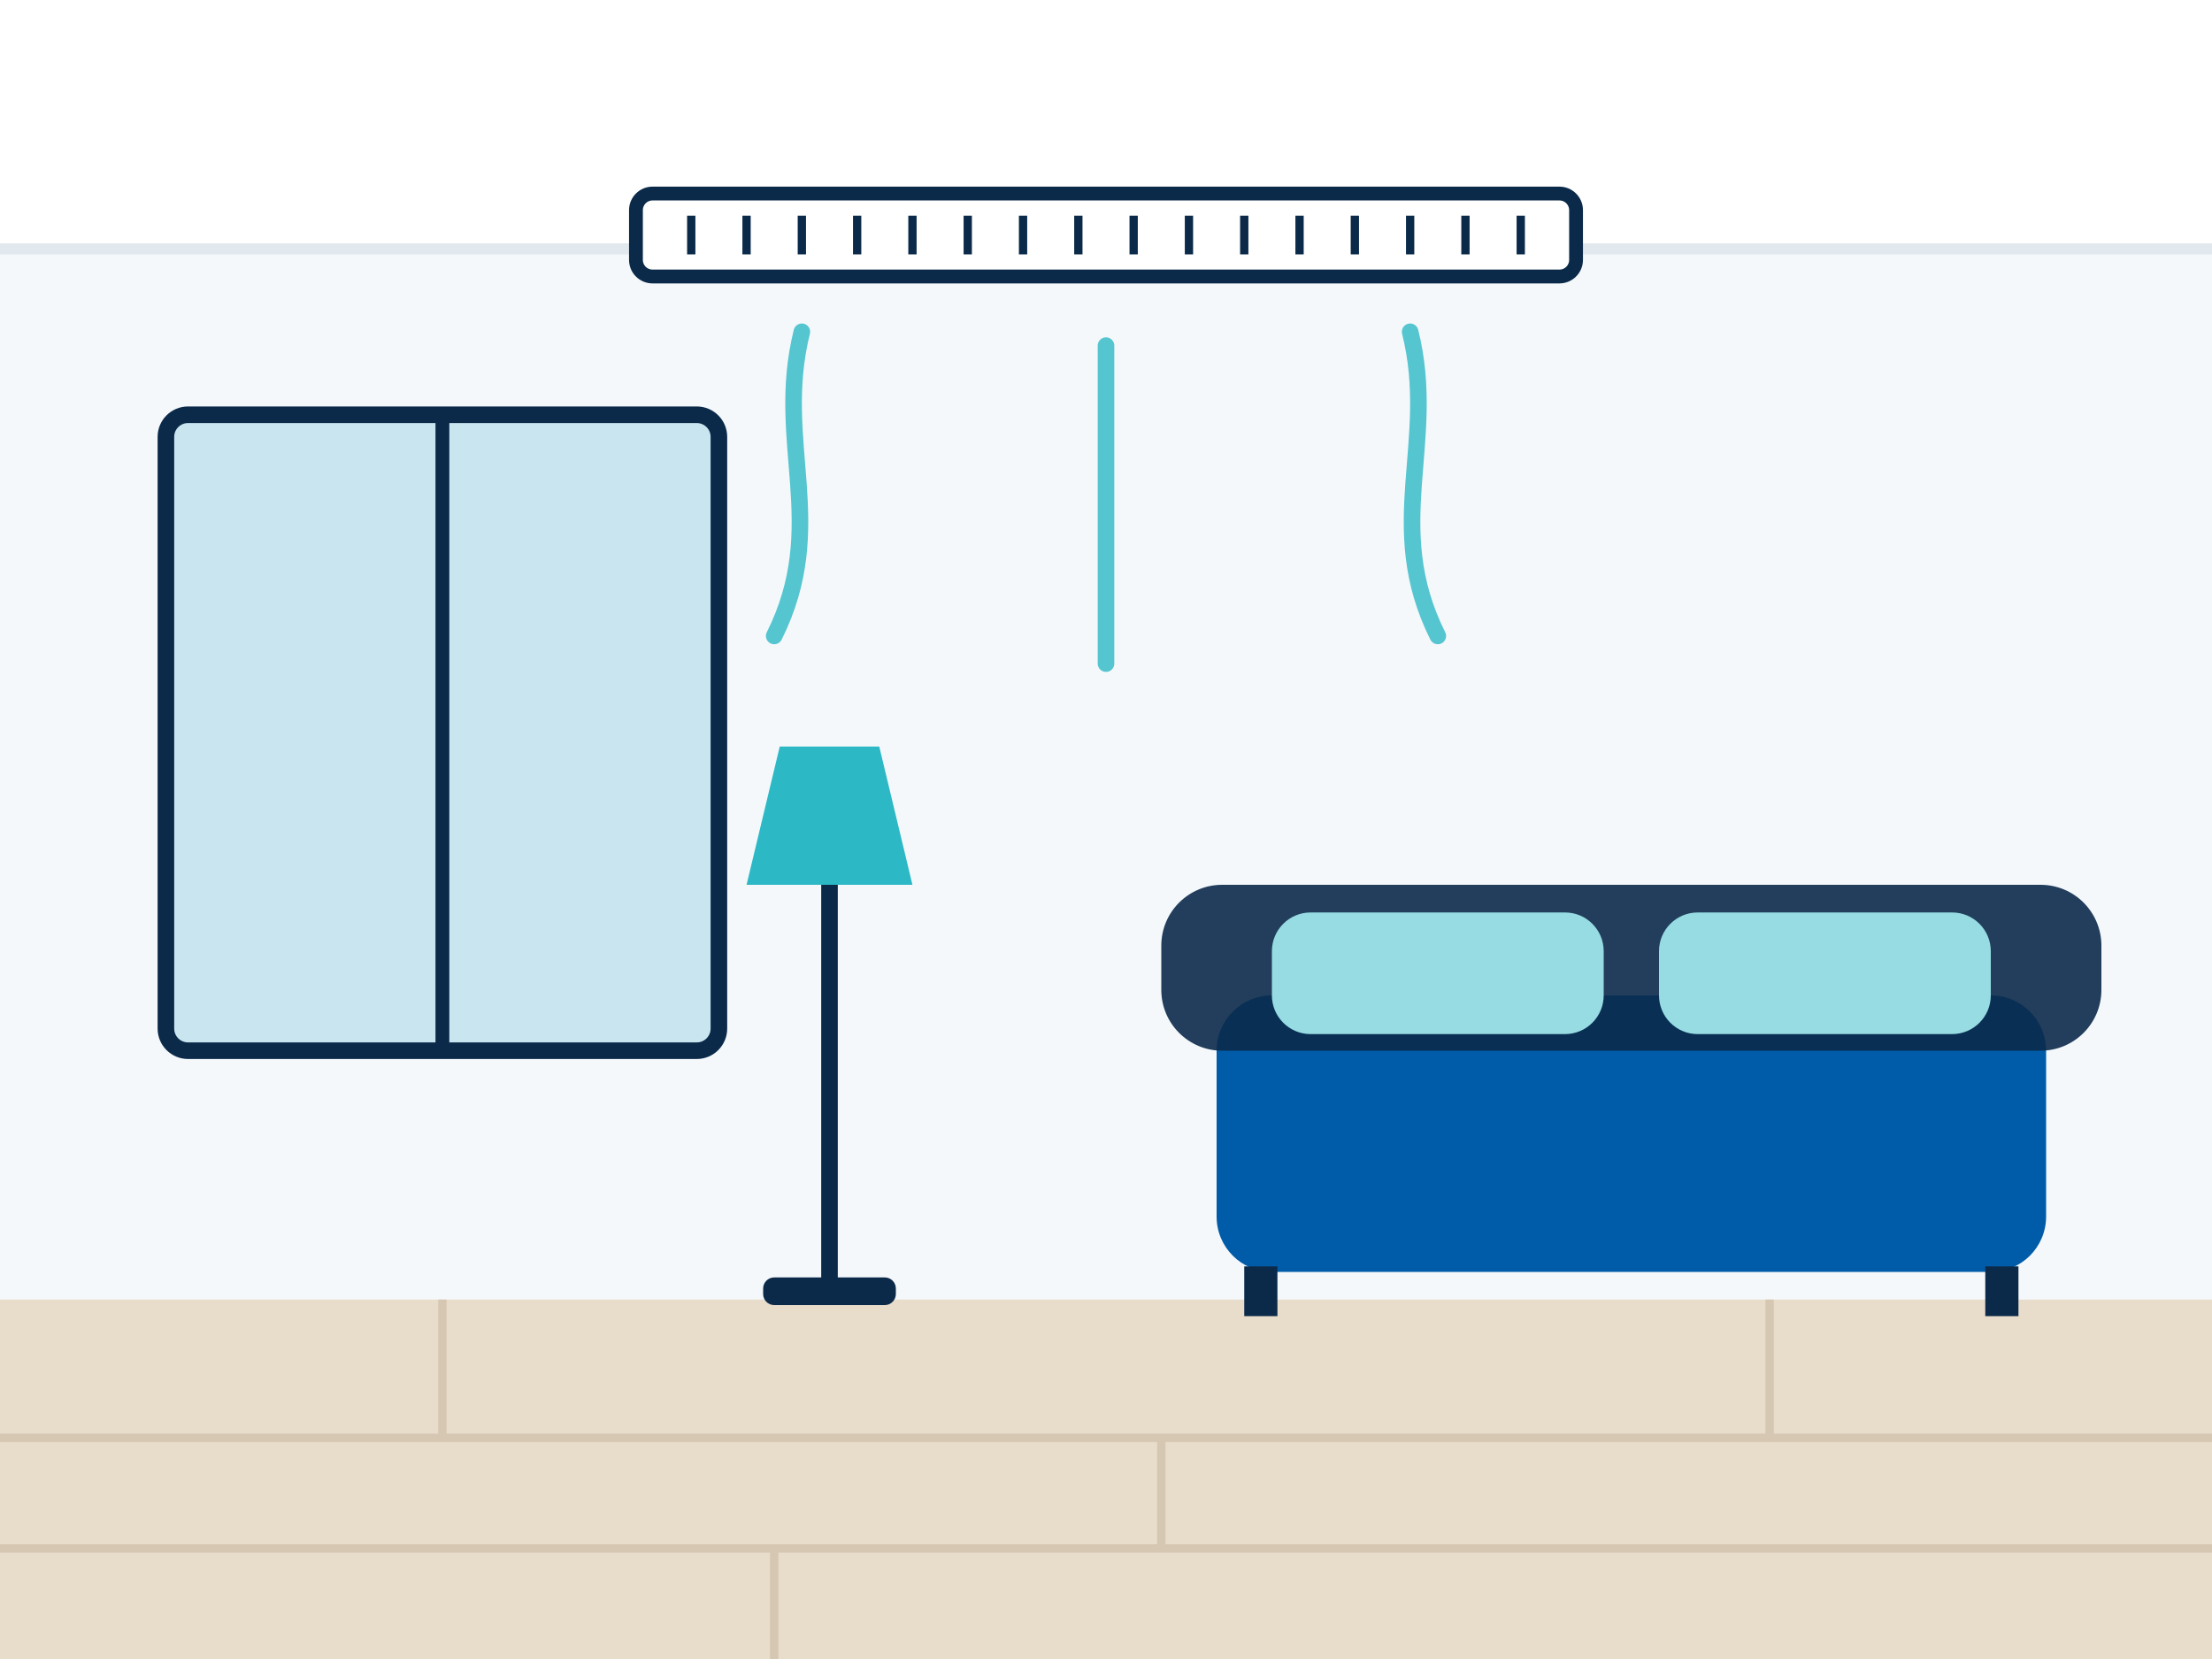
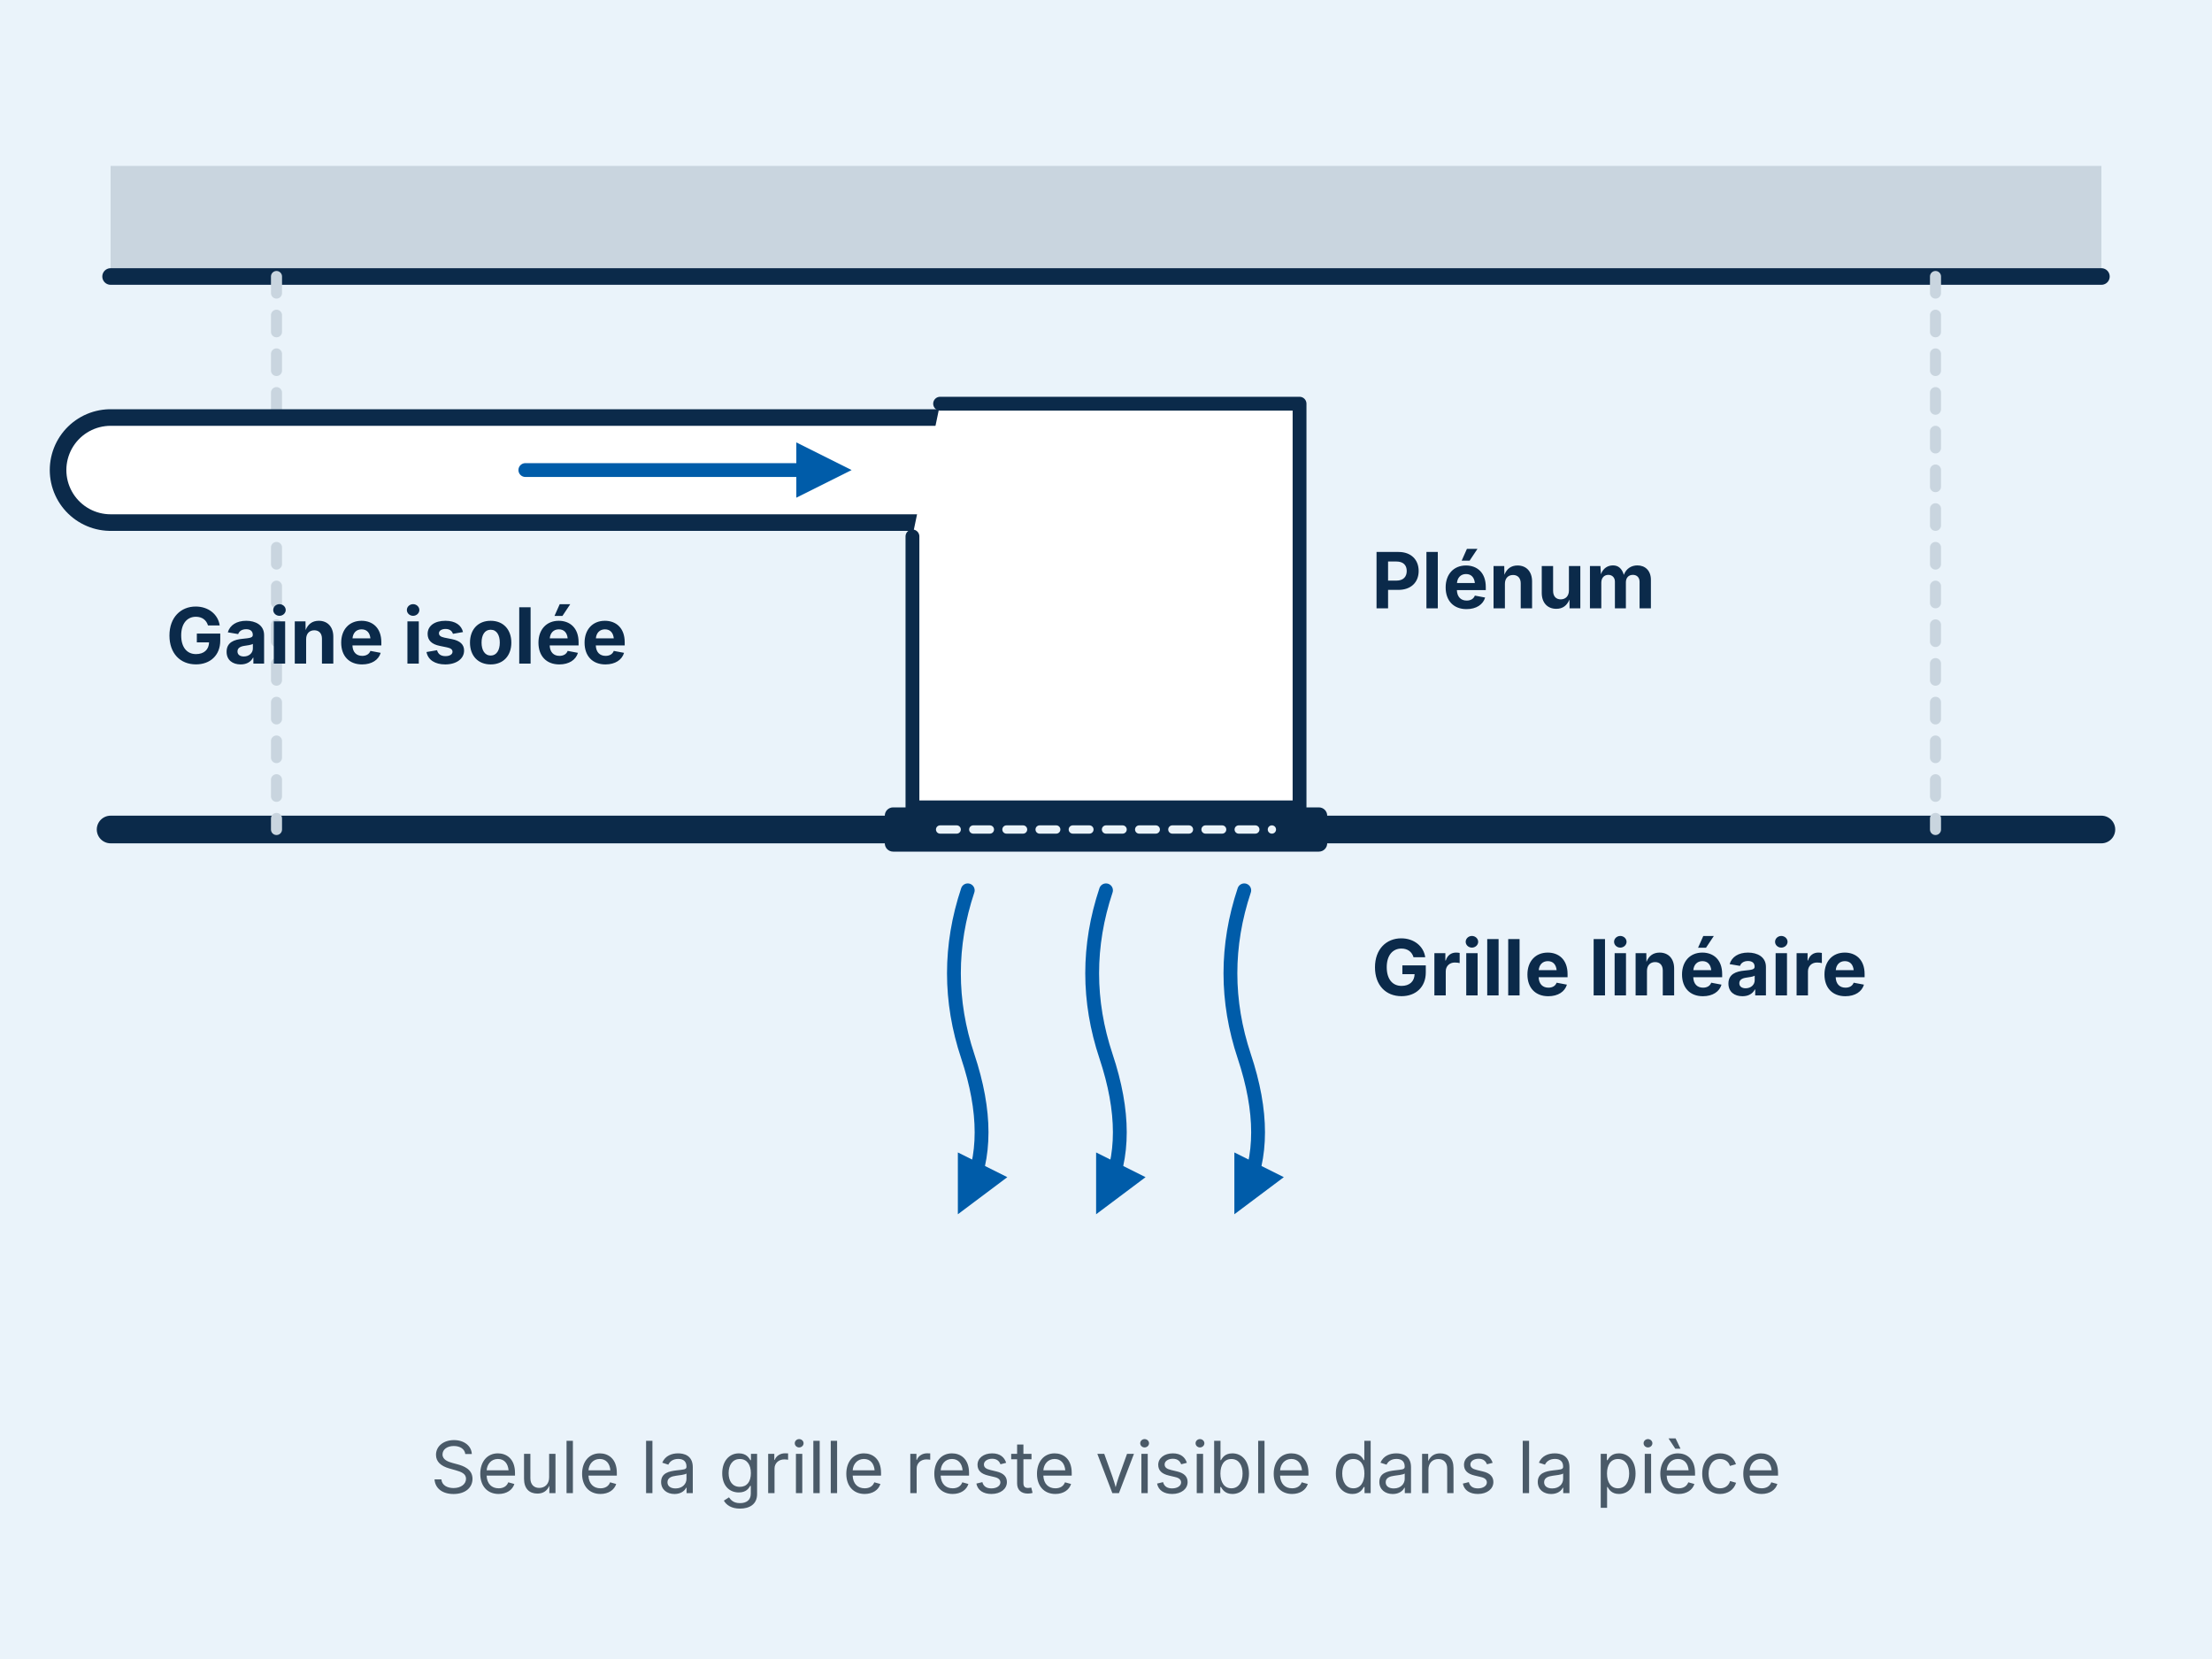
- <svg xmlns="http://www.w3.org/2000/svg" viewBox="0 0 800 600" role="img" aria-label="Illustration : grille de soufflage de climatisation gainable intégrée au plafond d'un séjour">
-   <rect width="800" height="600" fill="#f4f8fb" />
-   <rect width="800" height="90" fill="#fff" />
-   <rect y="88" width="800" height="4" fill="#e1e8ee" />
-   <rect x="230" y="70" width="340" height="30" rx="6" fill="#fff" stroke="#0b2a4a" stroke-width="5" />
-   <g stroke="#0b2a4a" stroke-width="3">
-     <path d="M250 78v14M270 78v14M290 78v14M310 78v14M330 78v14M350 78v14M370 78v14M390 78v14M410 78v14M430 78v14M450 78v14M470 78v14M490 78v14M510 78v14M530 78v14M550 78v14" />
+ <svg xmlns="http://www.w3.org/2000/svg" viewBox="0 0 800 600" role="img" aria-label="Coupe d'un faux plafond : la gaine isolée arrive dans un plénum qui souffle l'air par une grille linéaire, seule partie visible">
+   <defs>
+     <marker id="an" viewBox="0 0 10 10" refX="6" refY="5" markerWidth="4" markerHeight="4" orient="auto">
+       <path d="M0 0L10 5L0 10z" fill="#005ca9" />
+     </marker>
+     <marker id="ac" viewBox="0 0 10 10" refX="6" refY="5" markerWidth="4" markerHeight="4" orient="auto">
+       <path d="M0 0L10 5L0 10z" fill="#2db8c5" />
+     </marker>
+   </defs>
+   <rect width="800" height="600" fill="#eaf3fa" />
+   <g font-family="system-ui,-apple-system,Segoe UI,sans-serif" stroke-linecap="round" stroke-linejoin="round">
+     <rect x="40" y="60" width="720" height="40" fill="#c9d5df" />
+     <path d="M40 100H760" stroke="#0b2a4a" stroke-width="6" />
+     <path d="M40 300H320M480 300H760" stroke="#0b2a4a" stroke-width="10" />
+     <path d="M100 100v200M700 100v200" stroke="#c9d5df" stroke-width="4" stroke-dasharray="6 8" />
+     <path d="M40 170H340" stroke="#0b2a4a" stroke-width="44" />
+     <path d="M40 170H340" stroke="#fff" stroke-width="32" />
+     <path d="M340 146H470V292H330V194" fill="#fff" stroke="#0b2a4a" stroke-width="5" />
+     <rect x="320" y="292" width="160" height="16" rx="3" fill="#0b2a4a" />
+     <path d="M340 300h120" stroke="#eaf3fa" stroke-width="3" stroke-dasharray="6 6" />
+     <path d="M190 170H300" fill="none" stroke="#005ca9" stroke-width="5" marker-end="url(#an)" />
+     <path d="M350 322q-10 30 0 60t0 50" fill="none" stroke="#005ca9" stroke-width="5" marker-end="url(#an)" />
+     <path d="M400 322q-10 30 0 60t0 50" fill="none" stroke="#005ca9" stroke-width="5" marker-end="url(#an)" />
+     <path d="M450 322q-10 30 0 60t0 50" fill="none" stroke="#005ca9" stroke-width="5" marker-end="url(#an)" />
+     <text x="60" y="240" font-size="28" font-weight="700" fill="#0b2a4a" text-anchor="start">Gaine isolée</text>
+     <text x="496" y="220" font-size="28" font-weight="700" fill="#0b2a4a" text-anchor="start">Plénum</text>
+     <text x="496" y="360" font-size="28" font-weight="700" fill="#0b2a4a" text-anchor="start">Grille linéaire</text>
+     <text x="400" y="540" font-size="26" font-weight="400" fill="#4a5a68" text-anchor="middle">Seule la grille reste visible dans la pièce</text>
  </g>
-   <g fill="none" stroke="#2db8c5" stroke-width="6" stroke-linecap="round" opacity=".8">
-     <path d="M290 120c-10 40 10 70-10 110M400 125c0 45 0 75 0 115M510 120c10 40-10 70 10 110" />
-   </g>
-   <rect x="0" y="470" width="800" height="130" fill="#e8dccb" />
-   <g stroke="#d6c7b2" stroke-width="3">
-     <path d="M0 520h800M0 560h800M160 470v50M420 520v40M640 470v50M280 560v40" />
-   </g>
-   <rect x="60" y="150" width="200" height="230" rx="8" fill="#c9e6f0" stroke="#0b2a4a" stroke-width="6" />
-   <path d="M160 150v230" stroke="#0b2a4a" stroke-width="5" />
-   <rect x="440" y="360" width="300" height="100" rx="20" fill="#005ca9" />
-   <rect x="420" y="320" width="340" height="60" rx="22" fill="#0b2a4a" opacity=".9" />
-   <rect x="460" y="330" width="120" height="44" rx="14" fill="#96dce2" />
-   <rect x="600" y="330" width="120" height="44" rx="14" fill="#96dce2" />
-   <rect x="450" y="458" width="12" height="18" fill="#0b2a4a" />
-   <rect x="718" y="458" width="12" height="18" fill="#0b2a4a" />
-   <path d="M300 470v-150" stroke="#0b2a4a" stroke-width="6" />
-   <path d="M270 320h60l-12-50h-36z" fill="#2db8c5" />
-   <rect x="276" y="462" width="48" height="10" rx="4" fill="#0b2a4a" />
</svg>
